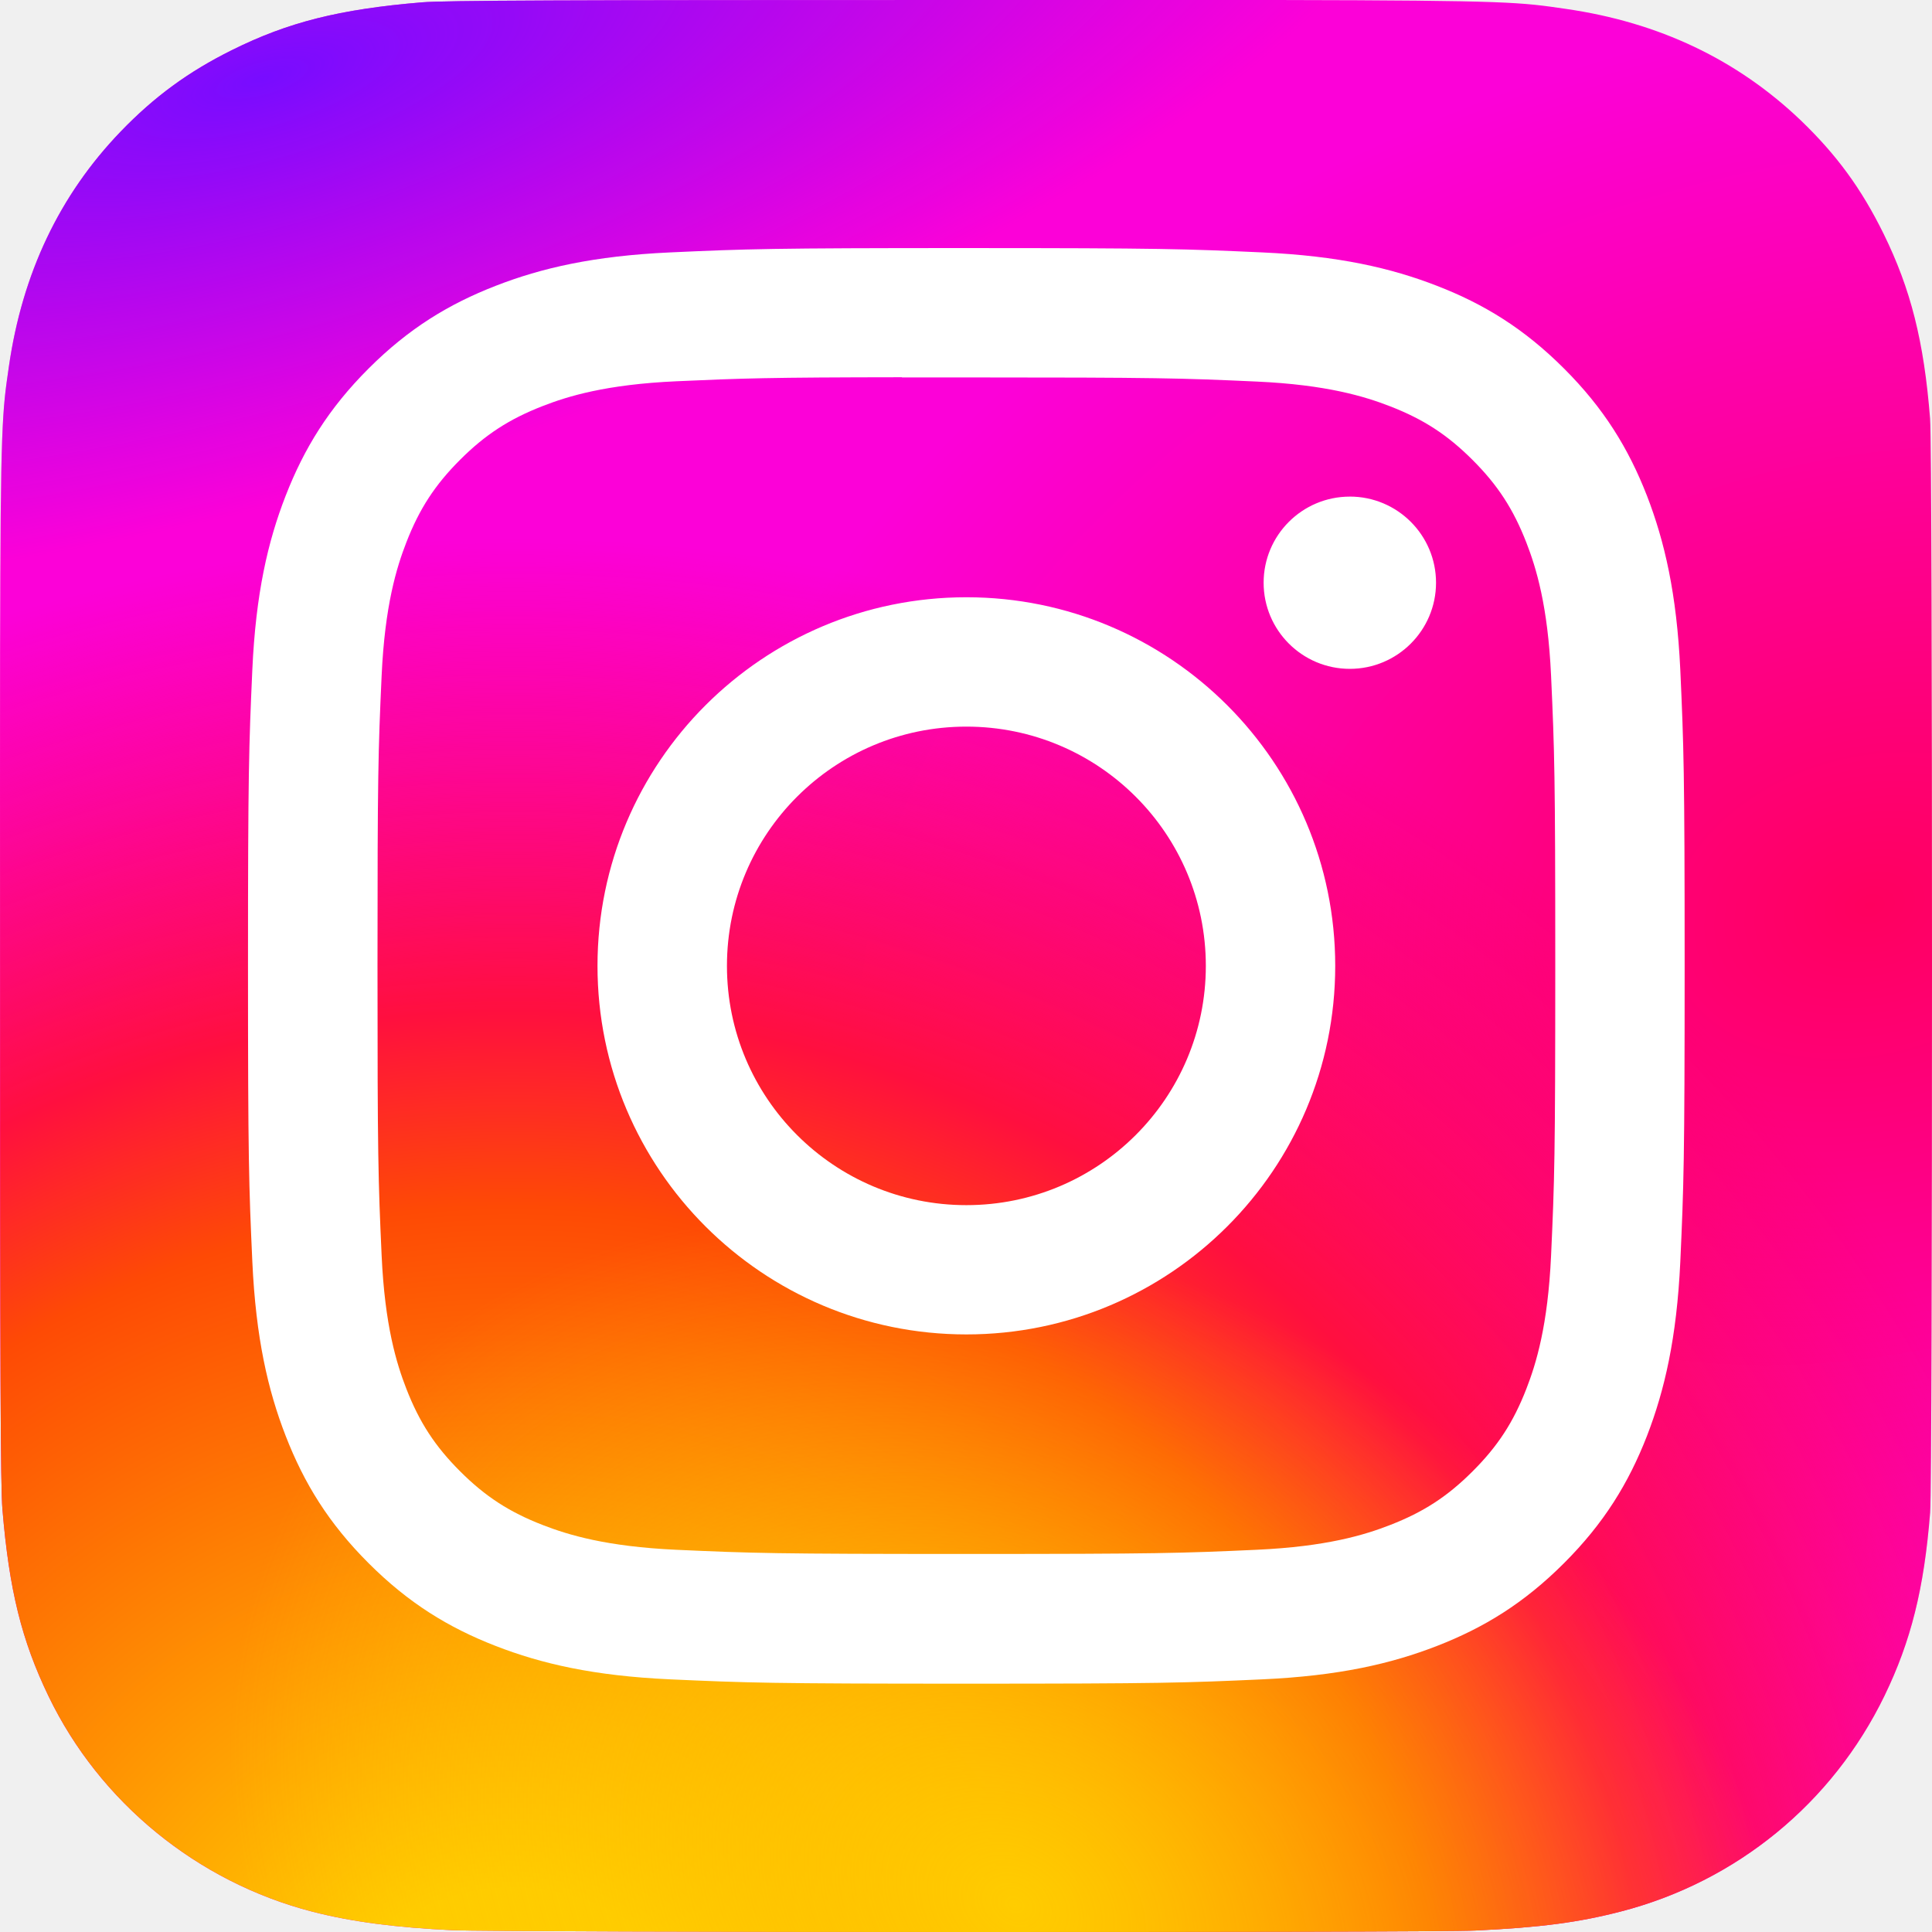
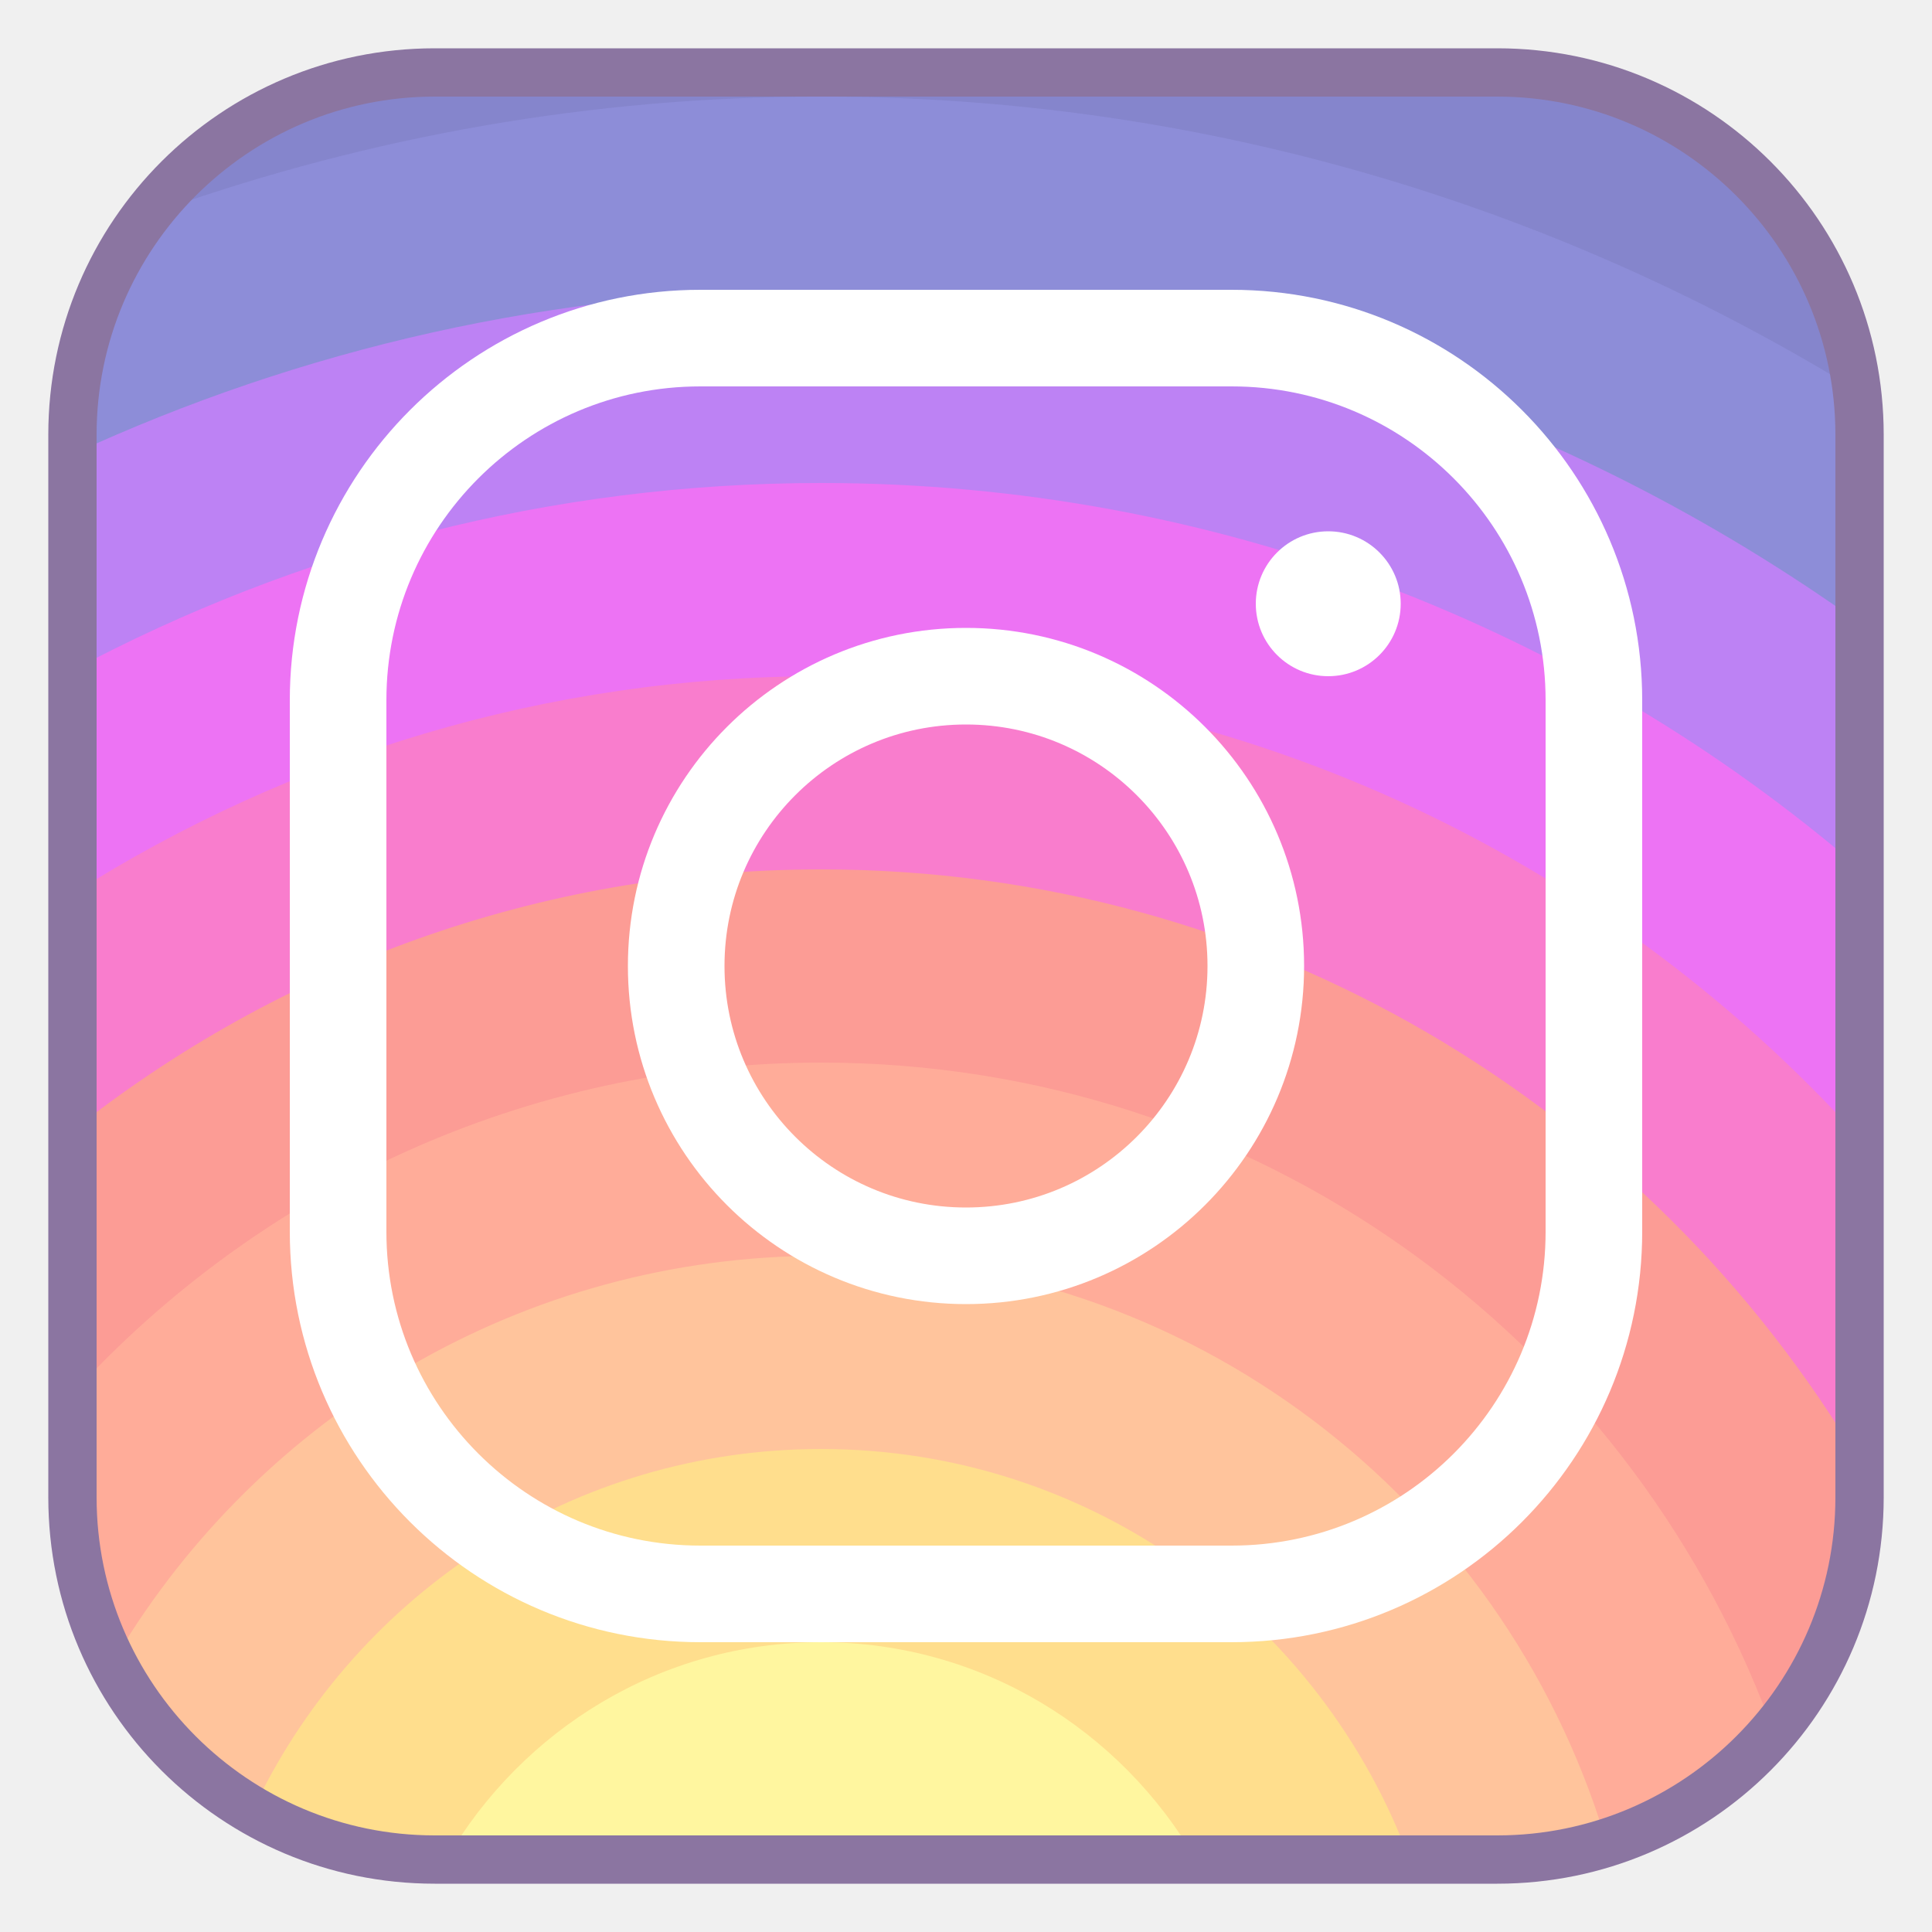
- <svg xmlns="http://www.w3.org/2000/svg" xmlns:xlink="http://www.w3.org/1999/xlink" width="1000" height="1000" viewBox="0 0 264.583 264.583">
-   <defs>
-     <radialGradient id="f" cx="158.429" cy="578.088" r="52.352" xlink:href="#a" gradientUnits="userSpaceOnUse" gradientTransform="matrix(0 -4.03418 4.28018 0 -2332.227 942.2356)" fx="158.429" fy="578.088" />
-     <radialGradient xlink:href="#b" id="g" gradientUnits="userSpaceOnUse" gradientTransform="matrix(.67441 -1.16203 1.51283 .87801 -814.3657 -47.8354)" cx="172.615" cy="600.692" fx="172.615" fy="600.692" r="65" />
-     <radialGradient xlink:href="#c" id="h" cx="144.012" cy="51.337" fx="144.012" fy="51.337" r="67.081" gradientTransform="matrix(-2.3989 .67549 -.23008 -.81732 464.9957 -26.4035)" gradientUnits="userSpaceOnUse" />
-     <radialGradient xlink:href="#d" id="e" gradientUnits="userSpaceOnUse" gradientTransform="matrix(-3.10797 .87652 -.6315 -2.23914 1345.65 1374.198)" cx="199.788" cy="628.438" fx="199.788" fy="628.438" r="52.352" />
-     <linearGradient id="d">
-       <stop offset="0" stop-color="#ff005f" />
-       <stop offset="1" stop-color="#fc01d8" />
-     </linearGradient>
-     <linearGradient id="c">
-       <stop offset="0" stop-color="#780cff" />
-       <stop stop-color="#820bff" offset="1" stop-opacity="0" />
-     </linearGradient>
-     <linearGradient id="b">
-       <stop offset="0" stop-color="#fc0" />
-       <stop offset="1" stop-color="#fc0" stop-opacity="0" />
-     </linearGradient>
-     <linearGradient id="a">
-       <stop offset="0" stop-color="#fc0" />
-       <stop offset=".124" stop-color="#fc0" />
-       <stop offset=".567" stop-color="#fe4a05" />
-       <stop offset=".694" stop-color="#ff0f3f" />
-       <stop offset="1" stop-color="#fe0657" stop-opacity="0" />
-     </linearGradient>
-   </defs>
-   <g>
-     <path d="M204.15 18.143c-55.23 0-71.383.057-74.523.318-11.334.942-18.387 2.728-26.071 6.554-5.921 2.941-10.591 6.351-15.2 11.13-8.394 8.716-13.481 19.438-15.323 32.184-.895 6.188-1.156 7.45-1.209 39.056-.02 10.535 0 24.401 0 42.998 0 55.201.061 71.342.326 74.476.916 11.032 2.645 17.973 6.308 25.565 7 14.533 20.369 25.443 36.119 29.514 5.454 1.404 11.477 2.178 19.209 2.544 3.276.142 36.668.244 70.081.244 33.413 0 66.825-.041 70.02-.203 8.954-.421 14.153-1.119 19.901-2.605 15.852-4.091 28.977-14.838 36.119-29.575 3.592-7.409 5.413-14.614 6.237-25.07.179-2.28.254-38.626.254-74.924 0-36.304-.081-72.584-.261-74.863-.834-10.625-2.655-17.769-6.363-25.321-3.042-6.182-6.42-10.798-11.324-15.518-8.752-8.362-19.456-13.45-32.21-15.29-6.18-.894-7.411-1.158-39.033-1.213z" fill="url(#e)" transform="translate(-71.8155 -18.1429)" />
-     <path d="M204.15 18.143c-55.23 0-71.383.057-74.523.318-11.334.942-18.387 2.728-26.071 6.554-5.921 2.941-10.591 6.351-15.2 11.13-8.394 8.716-13.481 19.438-15.323 32.184-.895 6.188-1.156 7.45-1.209 39.056-.02 10.535 0 24.401 0 42.998 0 55.201.061 71.342.326 74.476.916 11.032 2.645 17.973 6.308 25.565 7 14.533 20.369 25.443 36.119 29.514 5.454 1.404 11.477 2.178 19.209 2.544 3.276.142 36.668.244 70.081.244 33.413 0 66.825-.041 70.02-.203 8.954-.421 14.153-1.119 19.901-2.605 15.852-4.091 28.977-14.838 36.119-29.575 3.592-7.409 5.413-14.614 6.237-25.07.179-2.28.254-38.626.254-74.924 0-36.304-.081-72.584-.261-74.863-.834-10.625-2.655-17.769-6.363-25.321-3.042-6.182-6.42-10.798-11.324-15.518-8.752-8.362-19.456-13.45-32.21-15.29-6.18-.894-7.411-1.158-39.033-1.213z" fill="url(#f)" transform="translate(-71.8155 -18.1429)" />
-     <path d="M204.15 18.143c-55.23 0-71.383.057-74.523.318-11.334.942-18.387 2.728-26.071 6.554-5.921 2.941-10.591 6.351-15.2 11.13-8.394 8.716-13.481 19.438-15.323 32.184-.895 6.188-1.156 7.45-1.209 39.056-.02 10.535 0 24.401 0 42.998 0 55.201.061 71.342.326 74.476.916 11.032 2.645 17.973 6.308 25.565 7 14.533 20.369 25.443 36.119 29.514 5.454 1.404 11.477 2.178 19.209 2.544 3.276.142 36.668.244 70.081.244 33.413 0 66.825-.041 70.02-.203 8.954-.421 14.153-1.119 19.901-2.605 15.852-4.091 28.977-14.838 36.119-29.575 3.592-7.409 5.413-14.614 6.237-25.07.179-2.28.254-38.626.254-74.924 0-36.304-.081-72.584-.261-74.863-.834-10.625-2.655-17.769-6.363-25.321-3.042-6.182-6.42-10.798-11.324-15.518-8.752-8.362-19.456-13.45-32.21-15.29-6.18-.894-7.411-1.158-39.033-1.213z" fill="url(#g)" transform="translate(-71.8155 -18.1429)" />
-     <path d="M204.15 18.143c-55.23 0-71.383.057-74.523.318-11.334.942-18.387 2.728-26.071 6.554-5.921 2.941-10.591 6.351-15.2 11.13-8.394 8.716-13.481 19.438-15.323 32.184-.895 6.188-1.156 7.45-1.209 39.056-.02 10.535 0 24.401 0 42.998 0 55.201.061 71.342.326 74.476.916 11.032 2.645 17.973 6.308 25.565 7 14.533 20.369 25.443 36.119 29.514 5.454 1.404 11.477 2.178 19.209 2.544 3.276.142 36.668.244 70.081.244 33.413 0 66.825-.041 70.02-.203 8.954-.421 14.153-1.119 19.901-2.605 15.852-4.091 28.977-14.838 36.119-29.575 3.592-7.409 5.413-14.614 6.237-25.07.179-2.28.254-38.626.254-74.924 0-36.304-.081-72.584-.261-74.863-.834-10.625-2.655-17.769-6.363-25.321-3.042-6.182-6.42-10.798-11.324-15.518-8.752-8.362-19.456-13.45-32.21-15.29-6.18-.894-7.411-1.158-39.033-1.213z" fill="url(#h)" transform="translate(-71.8155 -18.1429)" />
-     <path d="M132.345 33.973c-26.717 0-30.07.117-40.563.594-10.473.479-17.621 2.136-23.876 4.567-6.47 2.511-11.959 5.869-17.427 11.335-5.472 5.464-8.833 10.948-11.354 17.412-2.439 6.252-4.099 13.398-4.57 23.858-.469 10.485-.592 13.838-.592 40.535 0 26.697.119 30.037.594 40.523.482 10.465 2.14 17.608 4.57 23.858 2.515 6.465 5.876 11.95 11.346 17.414 5.466 5.468 10.954 8.835 17.42 11.346 6.259 2.431 13.41 4.088 23.88 4.567 10.493.477 13.844.594 40.559.594 26.719 0 30.061-.117 40.555-.594 10.473-.479 17.63-2.136 23.889-4.567 6.468-2.511 11.948-5.878 17.414-11.345 5.472-5.464 8.833-10.948 11.354-17.412 2.418-6.252 4.078-13.398 4.57-23.858.471-10.485.594-13.828.594-40.525 0-26.697-.123-30.047-.594-40.533-.492-10.465-2.152-17.608-4.57-23.858-2.521-6.465-5.882-11.95-11.354-17.414-5.472-5.468-10.944-8.827-17.42-11.335-6.271-2.431-13.424-4.088-23.897-4.567-10.493-.477-13.834-.594-40.559-.594zm-8.825 17.715c2.619-.004 5.542 0 8.825 0 26.266 0 29.379.094 39.751.565 9.591.438 14.797 2.04 18.265 3.385 4.591 1.782 7.864 3.912 11.305 7.352 3.443 3.441 5.574 6.717 7.362 11.305 1.347 3.461 2.951 8.663 3.388 18.247.471 10.363.574 13.475.574 39.709 0 26.234-.102 29.347-.574 39.709-.439 9.584-2.041 14.786-3.388 18.247-1.783 4.587-3.919 7.854-7.362 11.292-3.443 3.441-6.712 5.57-11.305 7.352-3.464 1.352-8.673 2.949-18.265 3.387-10.37.471-13.485.573-39.751.573-26.268 0-29.381-.102-39.751-.573-9.591-.442-14.797-2.044-18.267-3.389-4.591-1.782-7.87-3.912-11.313-7.352-3.443-3.441-5.574-6.709-7.362-11.299-1.347-3.461-2.951-8.663-3.388-18.247-.471-10.363-.566-13.475-.566-39.726 0-26.25.094-29.347.566-39.709.439-9.584 2.041-14.786 3.388-18.251 1.783-4.587 3.919-7.864 7.362-11.305 3.443-3.441 6.722-5.57 11.313-7.356 3.468-1.352 8.675-2.949 18.267-3.389 9.075-.41 12.592-.532 30.926-.553zm61.336 16.322c-6.517 0-11.805 5.278-11.805 11.792 0 6.513 5.288 11.796 11.805 11.796 6.517 0 11.805-5.284 11.805-11.796 0-6.512-5.288-11.796-11.805-11.796zm-52.511 13.783c-27.899 0-50.519 22.603-50.519 50.482 0 27.879 22.62 50.471 50.519 50.471s50.511-22.593 50.511-50.471c0-27.879-22.614-50.482-50.513-50.482zm0 17.715c18.109 0 32.791 14.669 32.791 32.767 0 18.096-14.682 32.767-32.791 32.767-18.111 0-32.791-14.671-32.791-32.767 0-18.098 14.68-32.767 32.791-32.767z" fill="#fff" />
-   </g>
+ <svg xmlns="http://www.w3.org/2000/svg" viewBox="0 0 40 40" width="80px" height="80px">
+   <path fill="#8585cc" d="M30.5,38.5c4.418,0,8-3.582,8-8v-21c0-4.418-3.582-8-8-8h-21c-4.418,0-8,3.582-8,8v21 c0,4.418,3.582,8,8,8H30.5z" />
+   <path fill="#8d8dd8" d="M3.4,4.331C2.217,5.726,1.5,7.528,1.5,9.5v21c0,4.418,3.582,8,8,8h21c4.418,0,8-3.582,8-8v-21 c0-0.503-0.052-0.992-0.141-1.469C32.135,4.22,24.832,2,17,2C12.229,2,7.657,2.832,3.4,4.331z" />
+   <path fill="#bd82f4" d="M1.505,9.404C1.504,9.437,1.5,9.468,1.5,9.5v21c0,4.418,3.582,8,8,8h21c4.418,0,8-3.582,8-8V12.897 C32.439,8.56,25.021,6,17,6C11.465,6,6.22,7.226,1.505,9.404z" />
+   <path fill="#ed73f4" d="M1.5,13.88V30.5c0,4.418,3.582,8,8,8h21c4.418,0,8-3.582,8-8V17.981C32.724,13.013,25.217,10,17,10 C11.394,10,6.124,11.414,1.5,13.88z" />
+   <path fill="#f97dcd" d="M17,14c-5.705,0-11.014,1.664-15.5,4.509V30.5c0,4.418,3.582,8,8,8h21c4.418,0,8-3.582,8-8v-6.935 C33.194,17.698,25.534,14,17,14z" />
+   <path fill="#fc9c95" d="M17,18c-5.861,0-11.237,2.033-15.5,5.411V30.5c0,4.418,3.582,8,8,8h21c4.418,0,8-3.582,8-8v-0.238 C34.143,22.925,26.152,18,17,18z" />
+   <path fill="#ffac99" d="M17,22c-6.145,0-11.66,2.651-15.5,6.859V30.5c0,4.418,3.582,8,8,8h21c2.465,0,4.668-1.117,6.136-2.87 C33.648,27.674,25.999,22,17,22z" />
+   <path fill="#ffc49c" d="M30.5,38.5c0.957,0,1.87-0.177,2.721-0.485C31.087,31.065,24.649,26,17,26 c-6.186,0-11.592,3.309-14.566,8.248C3.778,36.777,6.437,38.5,9.5,38.5H30.5z" />
+   <path fill="#ffde8d" d="M17,30c-5.137,0-9.573,2.984-11.684,7.309C6.535,38.06,7.964,38.5,9.5,38.5h19.683 C27.35,33.542,22.595,30,17,30z" />
+   <path fill="#fff69f" d="M17,34c-3.319,0-6.193,1.813-7.753,4.487C9.332,38.49,9.415,38.5,9.5,38.5h15.26 C23.203,35.818,20.324,34,17,34z" />
+   <path fill="#8b75a1" d="M31,2c3.86,0,7,3.14,7,7v22c0,3.86-3.14,7-7,7H9c-3.86,0-7-3.14-7-7V9c0-3.86,3.14-7,7-7H31 M31,1H9 C4.582,1,1,4.582,1,9v22c0,4.418,3.582,8,8,8h22c4.418,0,8-3.582,8-8V9C39,4.582,35.418,1,31,1L31,1z" />
+   <path fill="#fff" d="M27.5 11A1.5 1.5 0 1 0 27.5 14A1.5 1.5 0 1 0 27.5 11Z" />
+   <path fill="none" stroke="#fff" stroke-miterlimit="10" stroke-width="2" d="M20 14A6 6 0 1 0 20 26A6 6 0 1 0 20 14Z" />
+   <path fill="none" stroke="#fff" stroke-miterlimit="10" stroke-width="2" d="M33,14.5c0-4.142-3.358-7.5-7.5-7.5 c-2.176,0-8.824,0-11,0C10.358,7,7,10.358,7,14.5c0,2.176,0,8.824,0,11c0,4.142,3.358,7.5,7.5,7.5c2.176,0,8.824,0,11,0 c4.142,0,7.5-3.358,7.5-7.5C33,23.324,33,16.676,33,14.5z" />
</svg>
